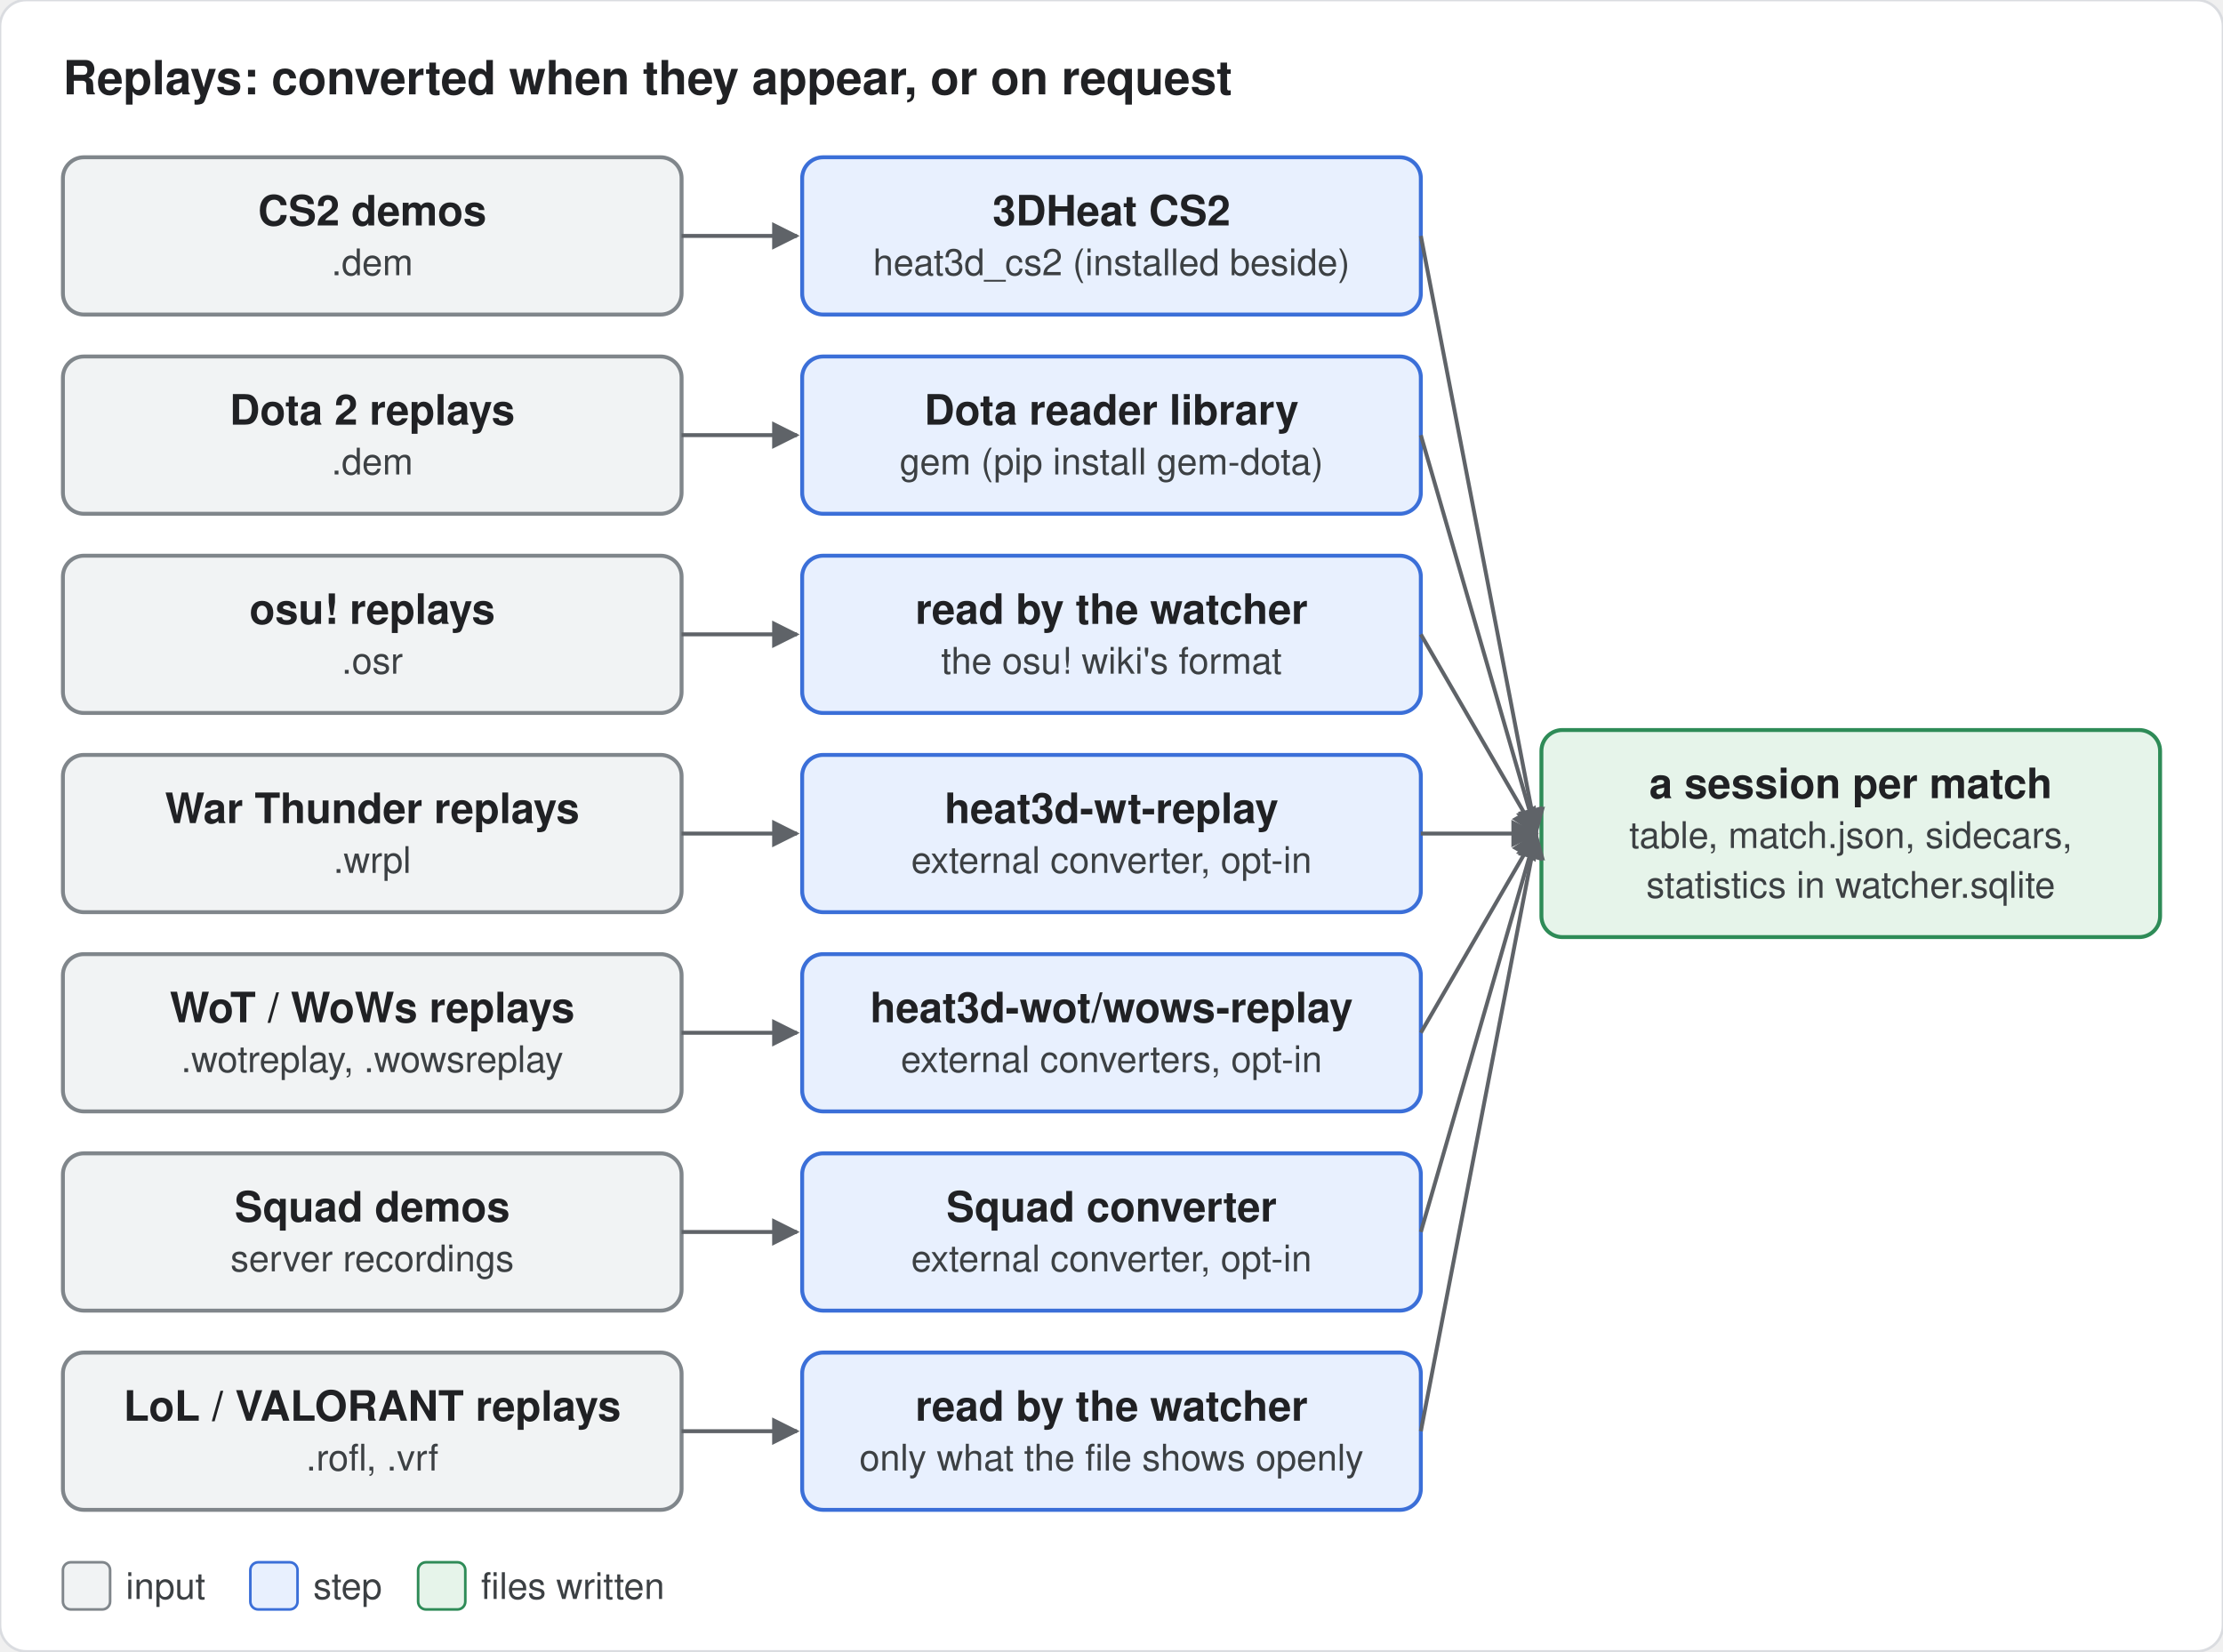
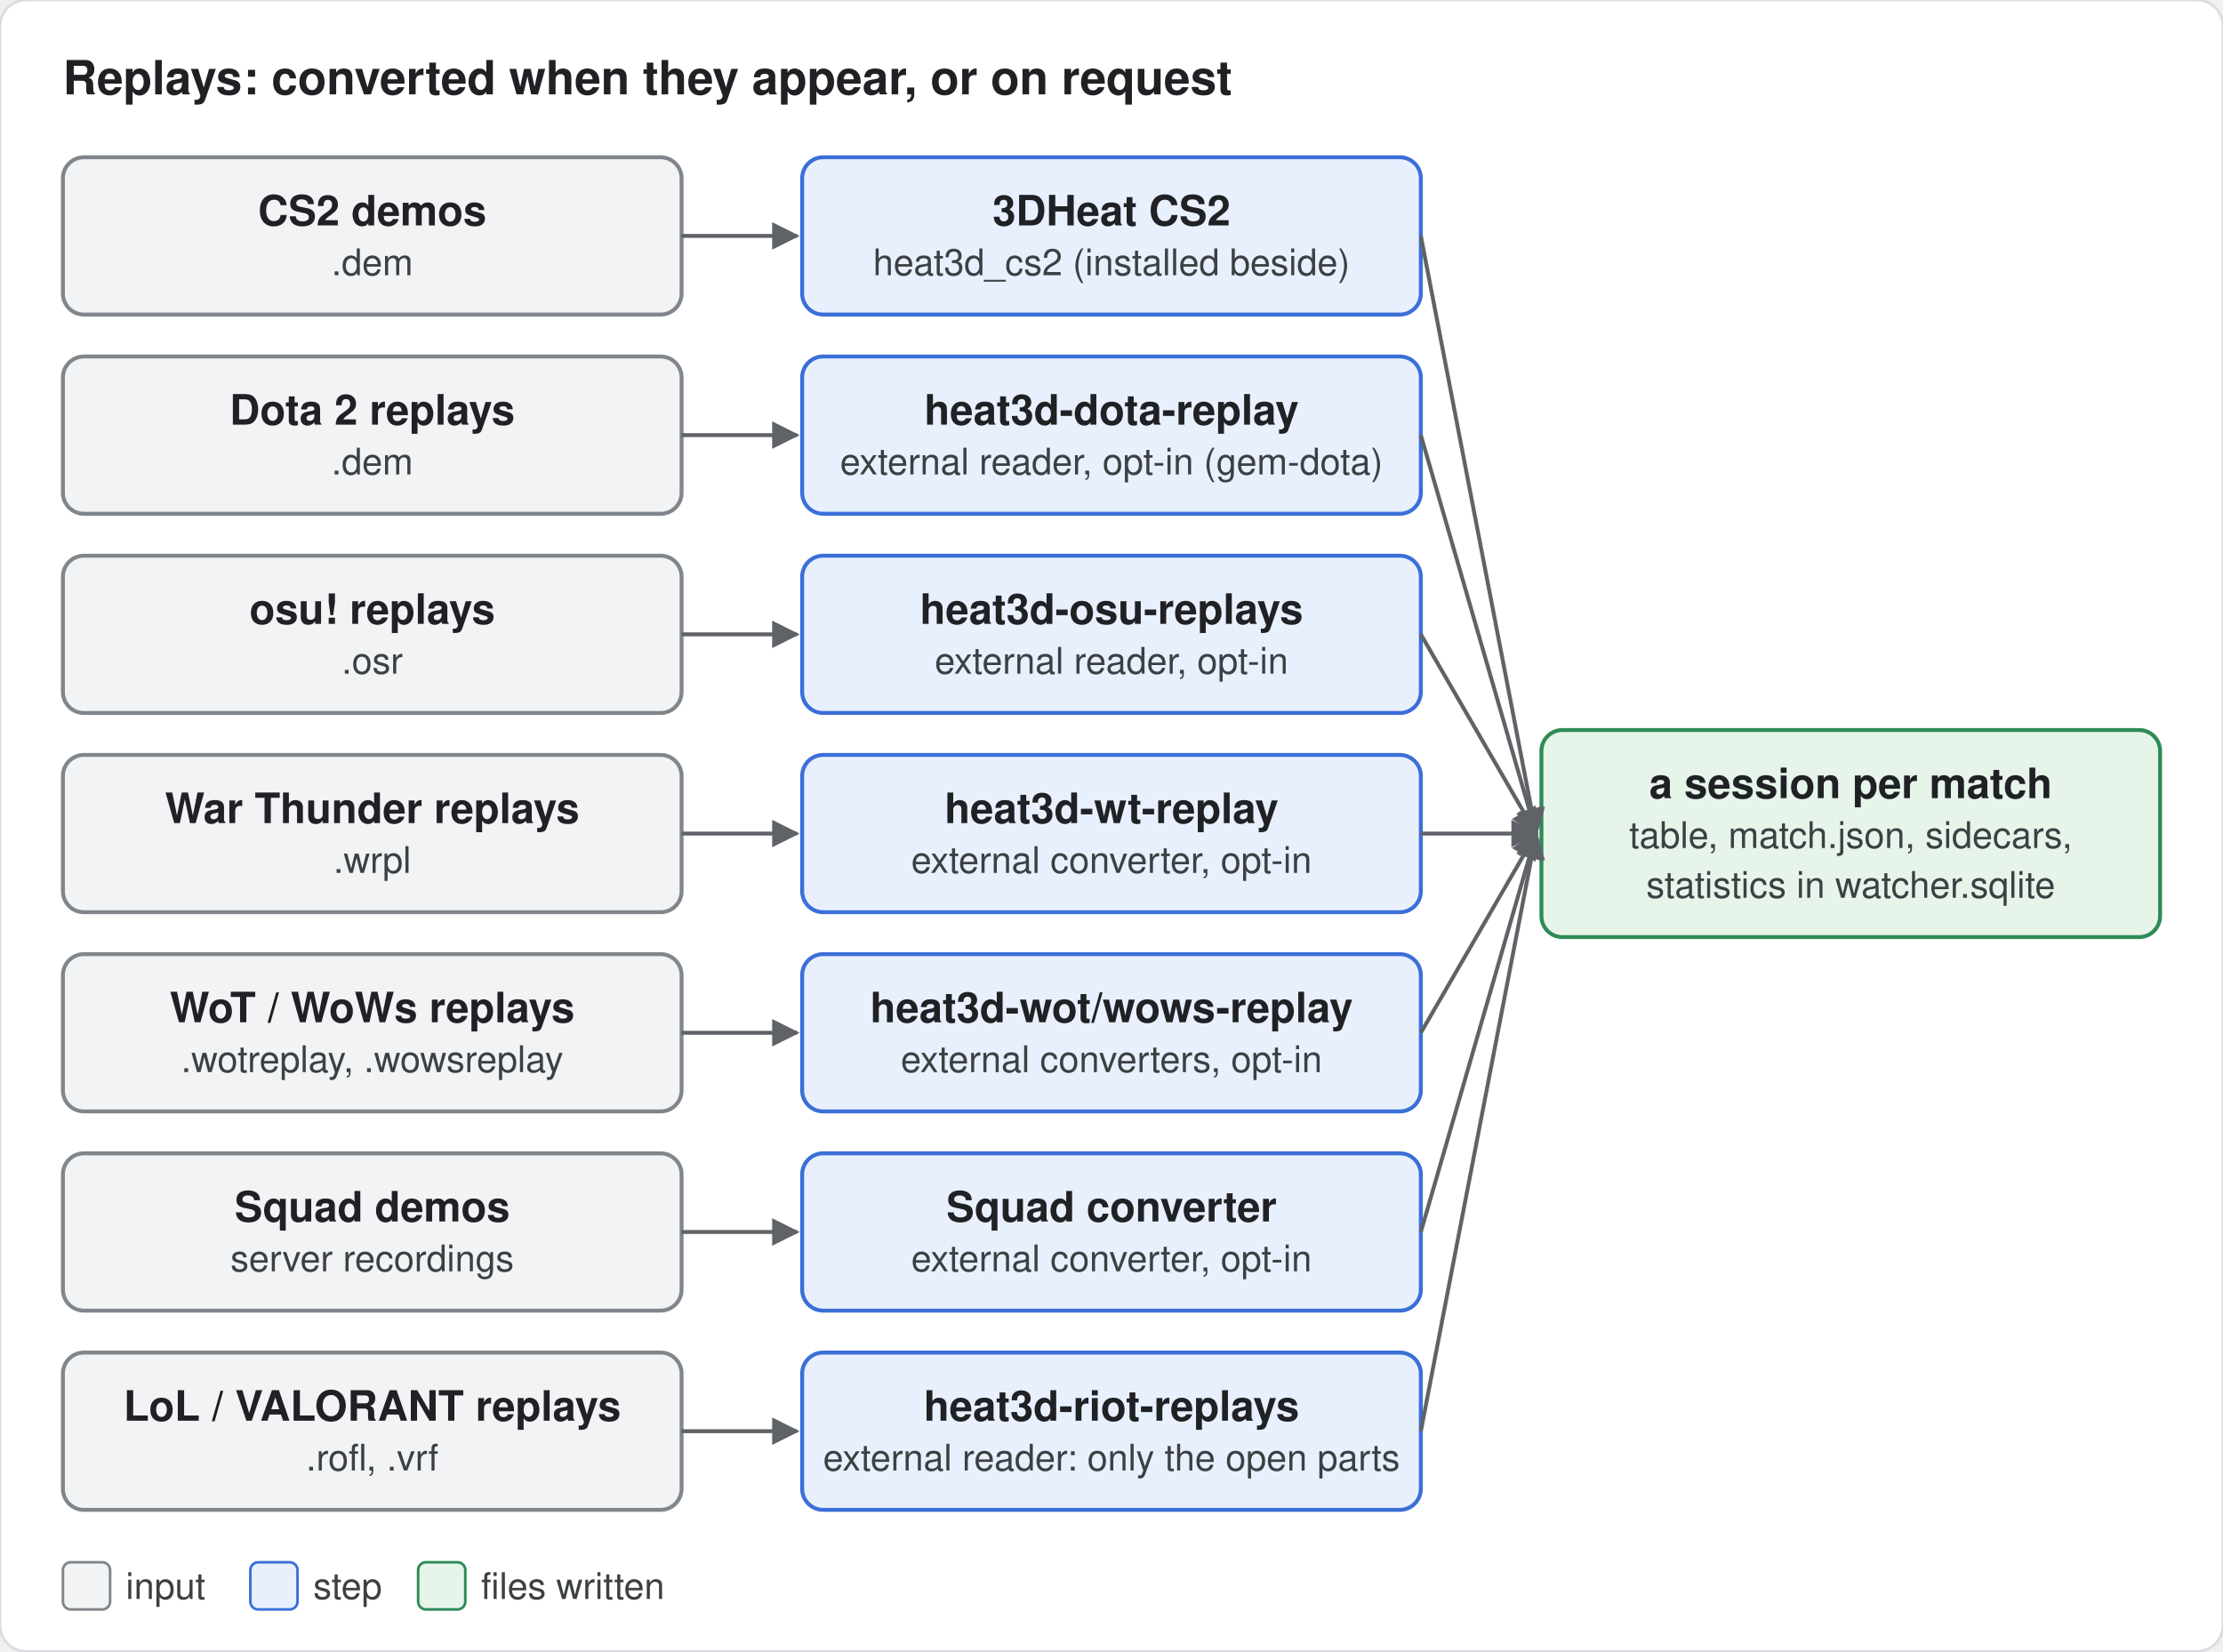
<svg xmlns="http://www.w3.org/2000/svg" width="848" height="630" viewBox="0 0 848 630" font-family="Segoe UI,Helvetica,Arial,sans-serif" role="img" aria-label="Replays: converted when they appear, or on request">
  <defs>
    <marker id="a" viewBox="0 0 10 10" refX="9" refY="5" markerWidth="7" markerHeight="7" orient="auto">
      <path d="M0,0 L10,5 L0,10 z" fill="#5f6368" />
    </marker>
  </defs>
  <rect width="848" height="630" rx="10" fill="#ffffff" stroke="#dadce0" />
  <text x="24" y="36" font-size="18" font-weight="600" fill="#202124">Replays: converted when they appear, or on request</text>
  <rect x="24" y="60.0" width="236" height="60" rx="8" fill="#f1f3f4" stroke="#80868b" stroke-width="1.5" />
  <text x="142.0" y="86.0" text-anchor="middle" font-weight="600" font-size="16" fill="#202124">CS2 demos</text>
  <text x="142.0" y="105.0" text-anchor="middle" font-size="14" fill="#3c4043">.dem</text>
  <rect x="24" y="136.0" width="236" height="60" rx="8" fill="#f1f3f4" stroke="#80868b" stroke-width="1.5" />
  <text x="142.0" y="162.0" text-anchor="middle" font-weight="600" font-size="16" fill="#202124">Dota 2 replays</text>
  <text x="142.0" y="181.0" text-anchor="middle" font-size="14" fill="#3c4043">.dem</text>
  <rect x="24" y="212.0" width="236" height="60" rx="8" fill="#f1f3f4" stroke="#80868b" stroke-width="1.5" />
  <text x="142.0" y="238.0" text-anchor="middle" font-weight="600" font-size="16" fill="#202124">osu! replays</text>
  <text x="142.0" y="257.0" text-anchor="middle" font-size="14" fill="#3c4043">.osr</text>
  <rect x="24" y="288.0" width="236" height="60" rx="8" fill="#f1f3f4" stroke="#80868b" stroke-width="1.5" />
  <text x="142.0" y="314.0" text-anchor="middle" font-weight="600" font-size="16" fill="#202124">War Thunder replays</text>
  <text x="142.0" y="333.0" text-anchor="middle" font-size="14" fill="#3c4043">.wrpl</text>
  <rect x="24" y="364.0" width="236" height="60" rx="8" fill="#f1f3f4" stroke="#80868b" stroke-width="1.5" />
  <text x="142.0" y="390.0" text-anchor="middle" font-weight="600" font-size="16" fill="#202124">WoT / WoWs replays</text>
  <text x="142.0" y="409.0" text-anchor="middle" font-size="14" fill="#3c4043">.wotreplay, .wowsreplay</text>
  <rect x="24" y="440.0" width="236" height="60" rx="8" fill="#f1f3f4" stroke="#80868b" stroke-width="1.5" />
  <text x="142.0" y="466.0" text-anchor="middle" font-weight="600" font-size="16" fill="#202124">Squad demos</text>
  <text x="142.0" y="485.0" text-anchor="middle" font-size="14" fill="#3c4043">server recordings</text>
  <rect x="24" y="516.0" width="236" height="60" rx="8" fill="#f1f3f4" stroke="#80868b" stroke-width="1.5" />
  <text x="142.0" y="542.0" text-anchor="middle" font-weight="600" font-size="16" fill="#202124">LoL / VALORANT replays</text>
  <text x="142.0" y="561.0" text-anchor="middle" font-size="14" fill="#3c4043">.rofl, .vrf</text>
  <rect x="306" y="60.0" width="236" height="60" rx="8" fill="#e8f0fe" stroke="#3b6fd8" stroke-width="1.5" />
  <text x="424.0" y="86.0" text-anchor="middle" font-weight="600" font-size="16" fill="#202124">3DHeat CS2</text>
  <text x="424.0" y="105.0" text-anchor="middle" font-size="14" fill="#3c4043">heat3d_cs2 (installed beside)</text>
  <rect x="306" y="136.0" width="236" height="60" rx="8" fill="#e8f0fe" stroke="#3b6fd8" stroke-width="1.5" />
-   <text x="424.0" y="162.0" text-anchor="middle" font-weight="600" font-size="16" fill="#202124">Dota reader library</text>
-   <text x="424.0" y="181.0" text-anchor="middle" font-size="14" fill="#3c4043">gem (pip install gem-dota)</text>
+   <text x="424.0" y="162.0" text-anchor="middle" font-weight="600" font-size="16" fill="#202124">heat3d-dota-replay</text>
+   <text x="424.0" y="181.0" text-anchor="middle" font-size="14" fill="#3c4043">external reader, opt-in (gem-dota)</text>
  <rect x="306" y="212.0" width="236" height="60" rx="8" fill="#e8f0fe" stroke="#3b6fd8" stroke-width="1.5" />
-   <text x="424.0" y="238.0" text-anchor="middle" font-weight="600" font-size="16" fill="#202124">read by the watcher</text>
-   <text x="424.0" y="257.0" text-anchor="middle" font-size="14" fill="#3c4043">the osu! wiki's format</text>
+   <text x="424.0" y="238.0" text-anchor="middle" font-weight="600" font-size="16" fill="#202124">heat3d-osu-replays</text>
+   <text x="424.0" y="257.0" text-anchor="middle" font-size="14" fill="#3c4043">external reader, opt-in</text>
  <rect x="306" y="288.0" width="236" height="60" rx="8" fill="#e8f0fe" stroke="#3b6fd8" stroke-width="1.5" />
  <text x="424.0" y="314.0" text-anchor="middle" font-weight="600" font-size="16" fill="#202124">heat3d-wt-replay</text>
  <text x="424.0" y="333.0" text-anchor="middle" font-size="14" fill="#3c4043">external converter, opt-in</text>
  <rect x="306" y="364.0" width="236" height="60" rx="8" fill="#e8f0fe" stroke="#3b6fd8" stroke-width="1.5" />
  <text x="424.0" y="390.0" text-anchor="middle" font-weight="600" font-size="16" fill="#202124">heat3d-wot/wows-replay</text>
  <text x="424.0" y="409.0" text-anchor="middle" font-size="14" fill="#3c4043">external converters, opt-in</text>
  <rect x="306" y="440.0" width="236" height="60" rx="8" fill="#e8f0fe" stroke="#3b6fd8" stroke-width="1.5" />
  <text x="424.0" y="466.0" text-anchor="middle" font-weight="600" font-size="16" fill="#202124">Squad converter</text>
  <text x="424.0" y="485.0" text-anchor="middle" font-size="14" fill="#3c4043">external converter, opt-in</text>
  <rect x="306" y="516.0" width="236" height="60" rx="8" fill="#e8f0fe" stroke="#3b6fd8" stroke-width="1.5" />
-   <text x="424.0" y="542.0" text-anchor="middle" font-weight="600" font-size="16" fill="#202124">read by the watcher</text>
-   <text x="424.0" y="561.0" text-anchor="middle" font-size="14" fill="#3c4043">only what the file shows openly</text>
+   <text x="424.0" y="542.0" text-anchor="middle" font-weight="600" font-size="16" fill="#202124">heat3d-riot-replays</text>
+   <text x="424.0" y="561.0" text-anchor="middle" font-size="14" fill="#3c4043">external reader: only the open parts</text>
  <rect x="588" y="278.5" width="236" height="79" rx="8" fill="#e6f4ea" stroke="#2e8b57" stroke-width="1.5" />
  <text x="706.0" y="304.5" text-anchor="middle" font-weight="600" font-size="16" fill="#202124">a session per match</text>
  <text x="706.0" y="323.5" text-anchor="middle" font-size="14" fill="#3c4043">table, match.json, sidecars,</text>
  <text x="706.0" y="342.5" text-anchor="middle" font-size="14" fill="#3c4043">statistics in watcher.sqlite</text>
  <line x1="260" y1="90.0" x2="304" y2="90.0" stroke="#5f6368" stroke-width="1.5" marker-end="url(#a)" />
  <line x1="260" y1="166.0" x2="304" y2="166.0" stroke="#5f6368" stroke-width="1.5" marker-end="url(#a)" />
  <line x1="260" y1="242.0" x2="304" y2="242.0" stroke="#5f6368" stroke-width="1.5" marker-end="url(#a)" />
  <line x1="260" y1="318.0" x2="304" y2="318.0" stroke="#5f6368" stroke-width="1.5" marker-end="url(#a)" />
  <line x1="260" y1="394.0" x2="304" y2="394.0" stroke="#5f6368" stroke-width="1.5" marker-end="url(#a)" />
  <line x1="260" y1="470.0" x2="304" y2="470.0" stroke="#5f6368" stroke-width="1.5" marker-end="url(#a)" />
  <line x1="260" y1="546.0" x2="304" y2="546.0" stroke="#5f6368" stroke-width="1.5" marker-end="url(#a)" />
  <line x1="542" y1="90.0" x2="586" y2="318.0" stroke="#5f6368" stroke-width="1.5" marker-end="url(#a)" />
  <line x1="542" y1="166.0" x2="586" y2="318.0" stroke="#5f6368" stroke-width="1.5" marker-end="url(#a)" />
  <line x1="542" y1="242.0" x2="586" y2="318.0" stroke="#5f6368" stroke-width="1.5" marker-end="url(#a)" />
  <line x1="542" y1="318.0" x2="586" y2="318.0" stroke="#5f6368" stroke-width="1.5" marker-end="url(#a)" />
  <line x1="542" y1="394.0" x2="586" y2="318.0" stroke="#5f6368" stroke-width="1.5" marker-end="url(#a)" />
  <line x1="542" y1="470.0" x2="586" y2="318.0" stroke="#5f6368" stroke-width="1.5" marker-end="url(#a)" />
  <line x1="542" y1="546.0" x2="586" y2="318.0" stroke="#5f6368" stroke-width="1.5" marker-end="url(#a)" />
  <rect x="24" y="596" width="18" height="18" rx="3" fill="#f1f3f4" stroke="#80868b" />
  <text x="48" y="610" font-size="14" fill="#3c4043">input</text>
  <rect x="95.5" y="596" width="18" height="18" rx="3" fill="#e8f0fe" stroke="#3b6fd8" />
  <text x="119.5" y="610" font-size="14" fill="#3c4043">step</text>
  <rect x="159.5" y="596" width="18" height="18" rx="3" fill="#e6f4ea" stroke="#2e8b57" />
  <text x="183.5" y="610" font-size="14" fill="#3c4043">files written</text>
</svg>
